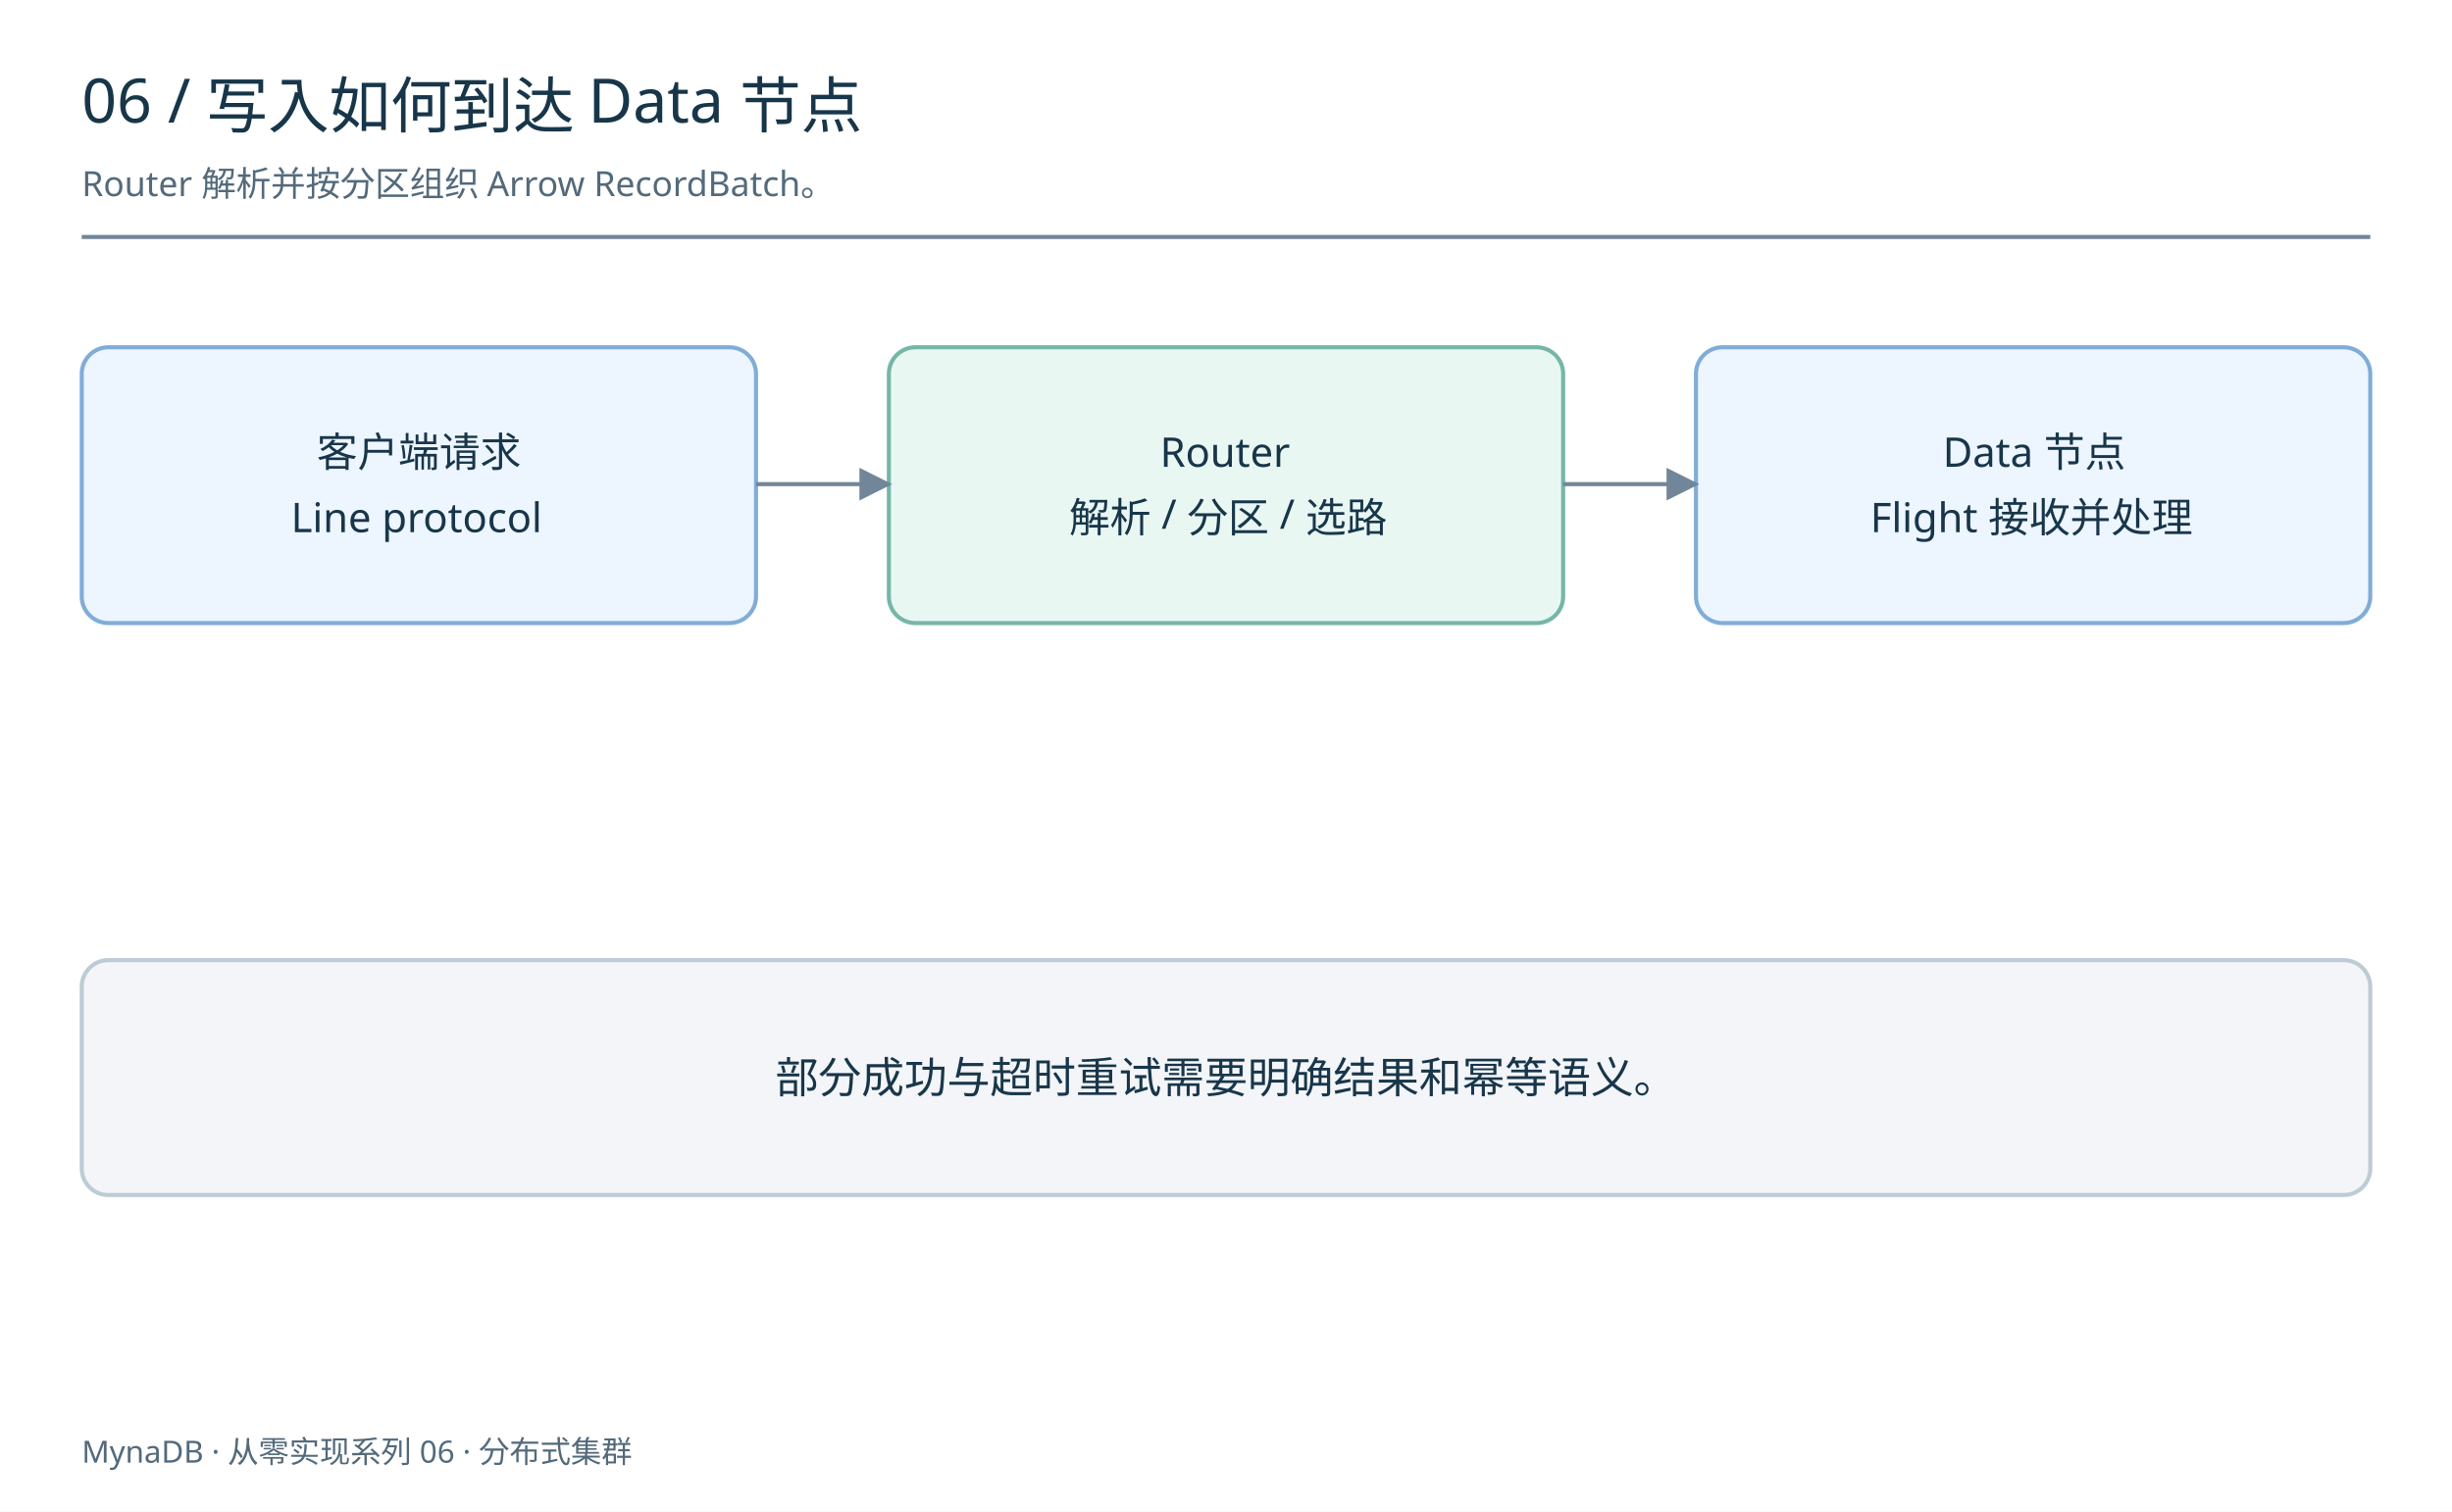
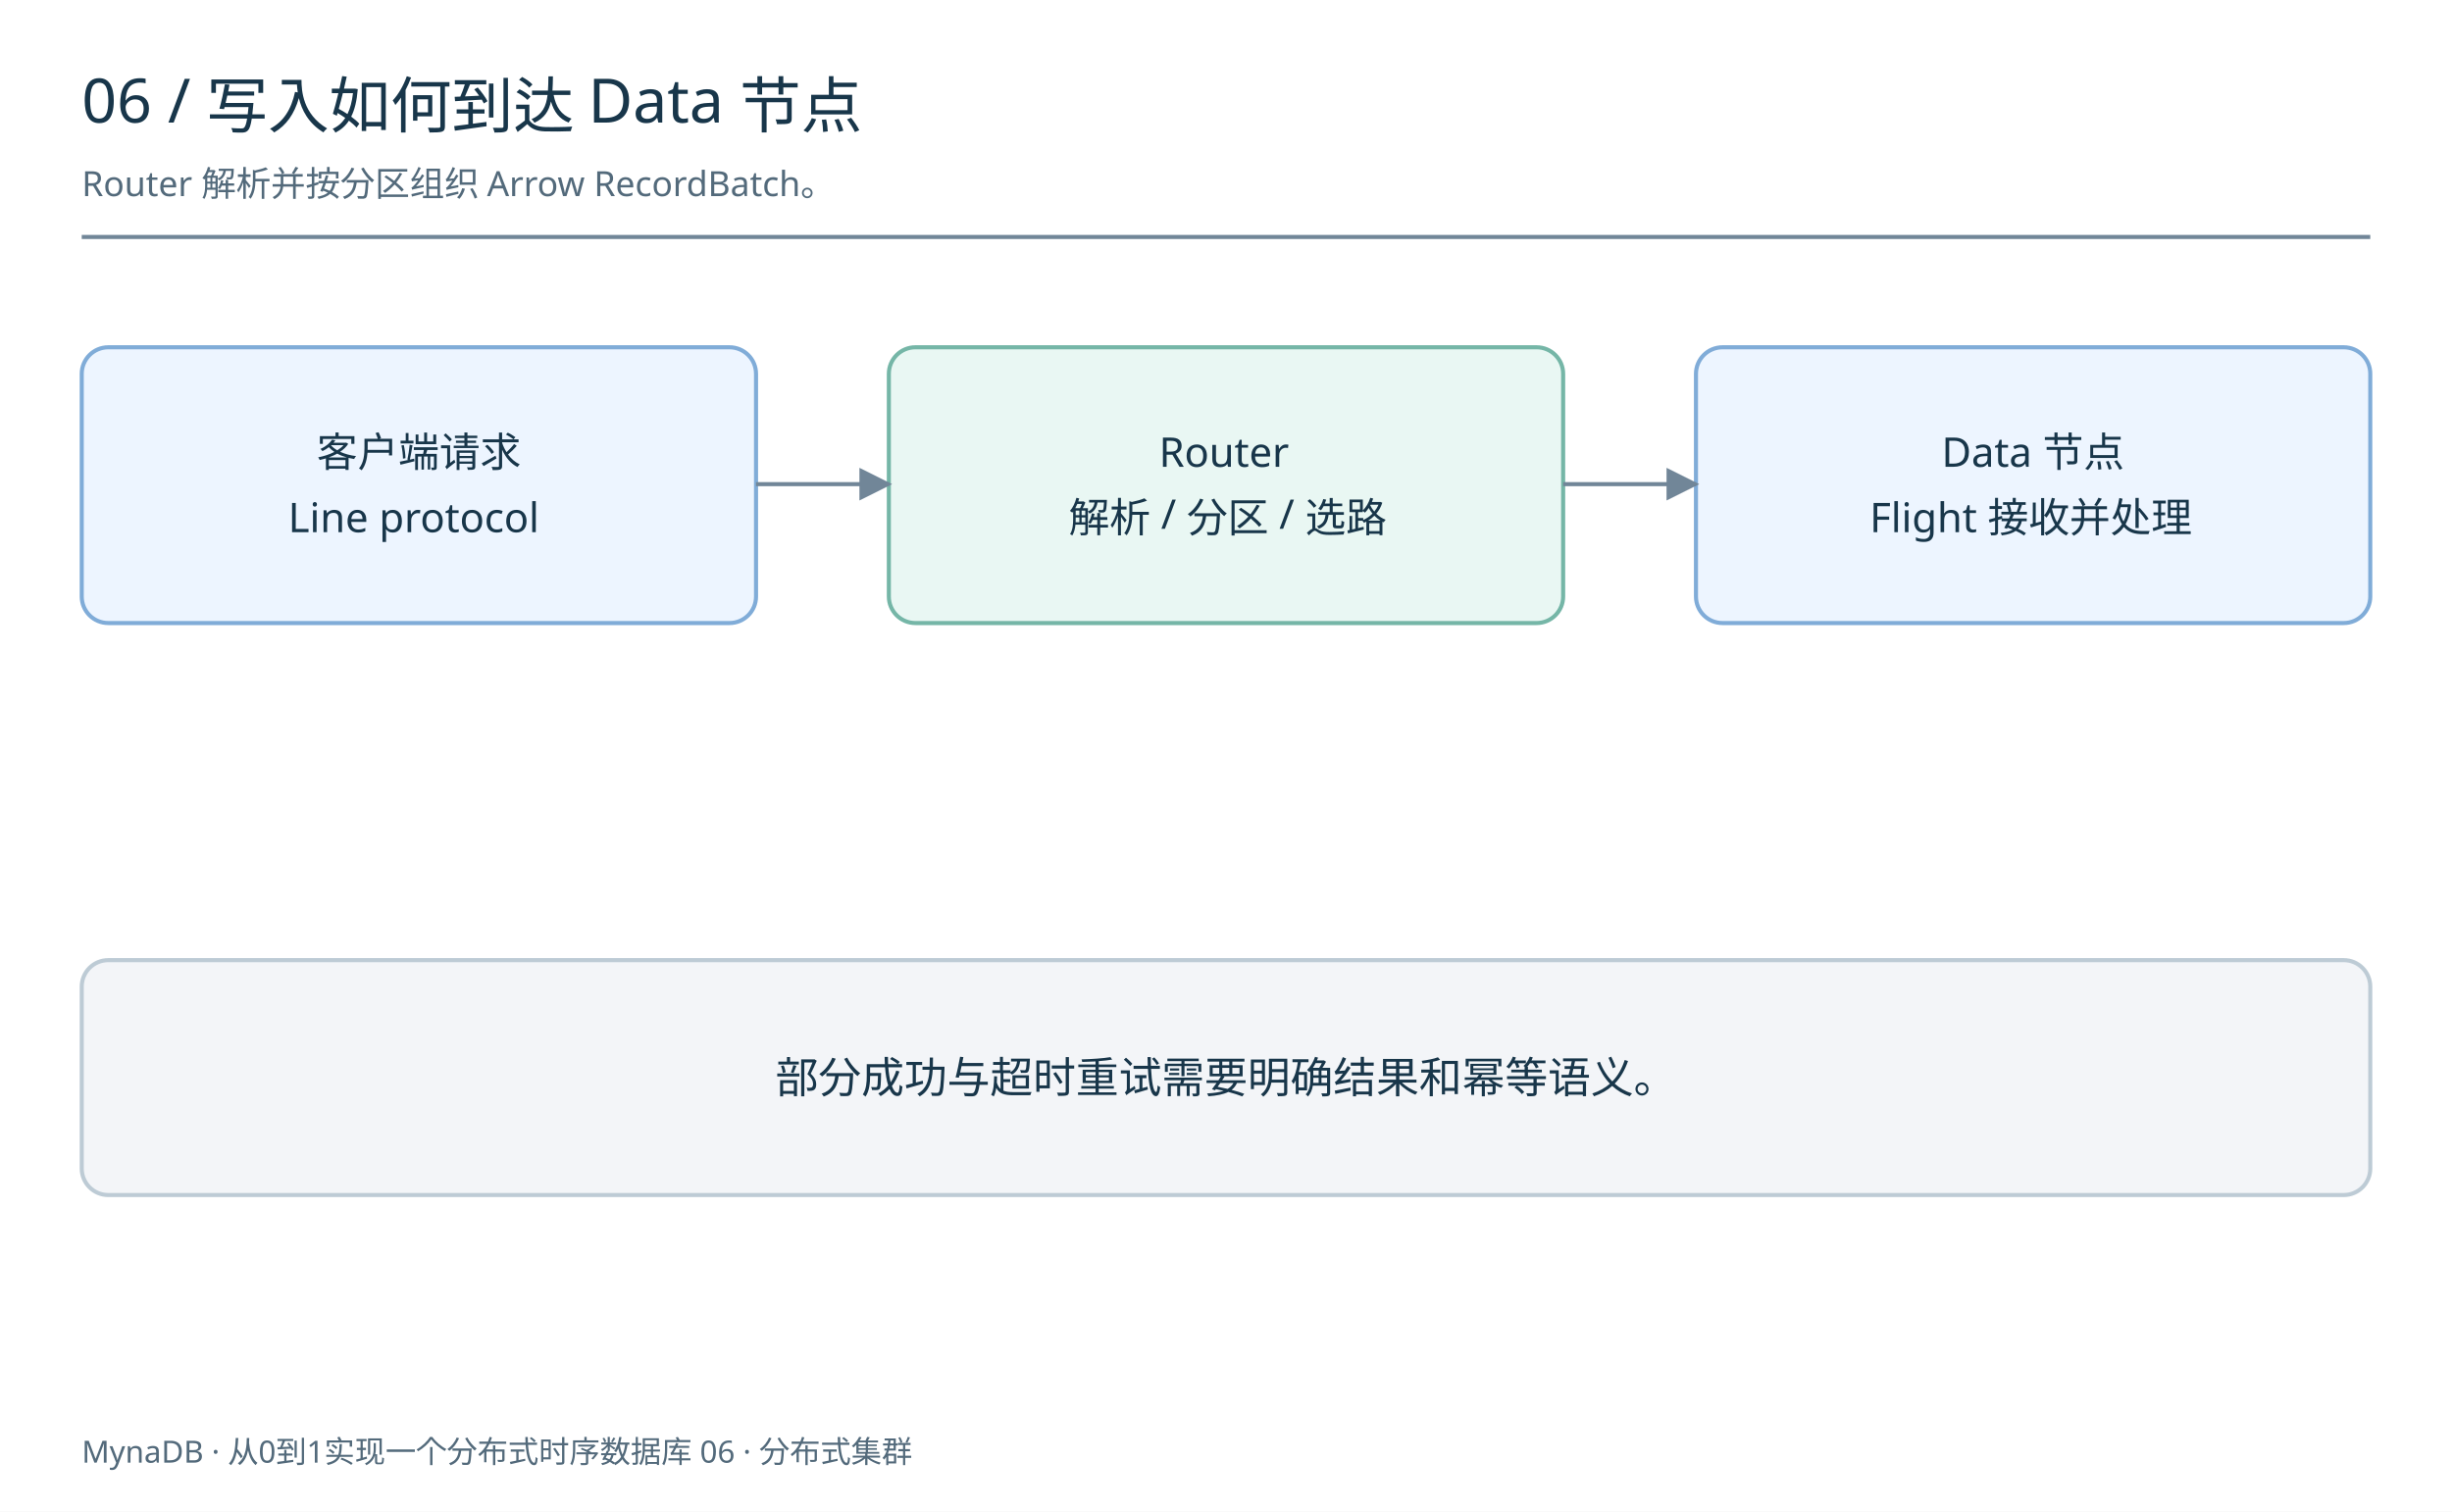
<svg xmlns="http://www.w3.org/2000/svg" width="1200" height="740" viewBox="0 0 1200 740" role="img" aria-labelledby="title desc">
  <defs>
    <marker id="arrow" viewBox="0 0 10 10" refX="9" refY="5" markerWidth="8" markerHeight="8" orient="auto-start-reverse">
      <path d="M0 0L10 5L0 10Z" fill="#718698" />
    </marker>
  </defs>
  <rect width="100%" height="100%" fill="white" />
  <text x="40" y="60" font-family="Noto Sans SC, Microsoft YaHei, PingFang SC, sans-serif" font-size="30" font-weight="500" fill="#18364a">06 / 写入如何到达 Data 节点</text>
  <text x="40" y="96" font-family="Noto Sans SC, Microsoft YaHei, PingFang SC, sans-serif" font-size="17" font-weight="500" fill="#536a7b">Router 解析并按分区组织 Arrow RecordBatch。</text>
  <polyline points="40,116 1160,116" fill="none" stroke="#718698" stroke-width="2" />
-   <text x="40" y="716" font-family="Noto Sans SC, Microsoft YaHei, PingFang SC, sans-serif" font-size="15" font-weight="500" fill="#536a7b">MynaDB · 从零实现系列 06 · 分布式集群</text>
+   <text x="40" y="716" font-family="Noto Sans SC, Microsoft YaHei, PingFang SC, sans-serif" font-size="15" font-weight="500" fill="#536a7b">MynaDB · 从0到1实现一个分布式时序数据库 06 · 分布式集群</text>
  <rect x="40" y="170" width="330" height="135" rx="13" fill="#edf5ff" stroke="#80acd8" stroke-width="2" />
  <text x="155.0" y="228.5" font-family="Noto Sans SC, Microsoft YaHei, PingFang SC, sans-serif" font-size="20" font-weight="500" fill="#18364a">客户端请求</text>
-   <text x="142.4" y="260.5" font-family="Noto Sans SC, Microsoft YaHei, PingFang SC, sans-serif" font-size="20" font-weight="500" fill="#18364a">Line protocol</text>
+   <text x="141.0" y="260.5" font-family="Noto Sans SC, Microsoft YaHei, PingFang SC, sans-serif" font-size="20" font-weight="500" fill="#18364a">Line protocol</text>
  <rect x="435" y="170" width="330" height="135" rx="13" fill="#e9f7f3" stroke="#75b6a7" stroke-width="2" />
-   <text x="567.7" y="228.5" font-family="Noto Sans SC, Microsoft YaHei, PingFang SC, sans-serif" font-size="20" font-weight="500" fill="#18364a">Router</text>
-   <text x="523.2" y="260.5" font-family="Noto Sans SC, Microsoft YaHei, PingFang SC, sans-serif" font-size="20" font-weight="500" fill="#18364a">解析 / 分区 / 选路</text>
+   <text x="567.2" y="228.5" font-family="Noto Sans SC, Microsoft YaHei, PingFang SC, sans-serif" font-size="20" font-weight="500" fill="#18364a">Router</text>
+   <text x="523.0" y="260.5" font-family="Noto Sans SC, Microsoft YaHei, PingFang SC, sans-serif" font-size="20" font-weight="500" fill="#18364a">解析 / 分区 / 选路</text>
  <rect x="830" y="170" width="330" height="135" rx="13" fill="#edf5ff" stroke="#80acd8" stroke-width="2" />
-   <text x="950.8" y="228.5" font-family="Noto Sans SC, Microsoft YaHei, PingFang SC, sans-serif" font-size="20" font-weight="500" fill="#18364a">Data 节点</text>
-   <text x="915.3" y="260.5" font-family="Noto Sans SC, Microsoft YaHei, PingFang SC, sans-serif" font-size="20" font-weight="500" fill="#18364a">Flight 接收并处理</text>
+   <text x="950.2" y="228.5" font-family="Noto Sans SC, Microsoft YaHei, PingFang SC, sans-serif" font-size="20" font-weight="500" fill="#18364a">Data 节点</text>
+   <text x="915.0" y="260.5" font-family="Noto Sans SC, Microsoft YaHei, PingFang SC, sans-serif" font-size="20" font-weight="500" fill="#18364a">Flight 接收并处理</text>
  <polyline points="370,237 435,237" fill="none" stroke="#718698" stroke-width="2" marker-end="url(#arrow)" />
  <polyline points="765,237 830,237" fill="none" stroke="#718698" stroke-width="2" marker-end="url(#arrow)" />
  <rect x="40" y="470" width="1120" height="115" rx="13" fill="#f3f5f8" stroke="#bdcbd5" stroke-width="2" />
  <text x="379.5" y="535.0" font-family="Noto Sans SC, Microsoft YaHei, PingFang SC, sans-serif" font-size="21" font-weight="500" fill="#18364a">部分成功与超时重试需要明确结果和幂等语义。</text>
</svg>
